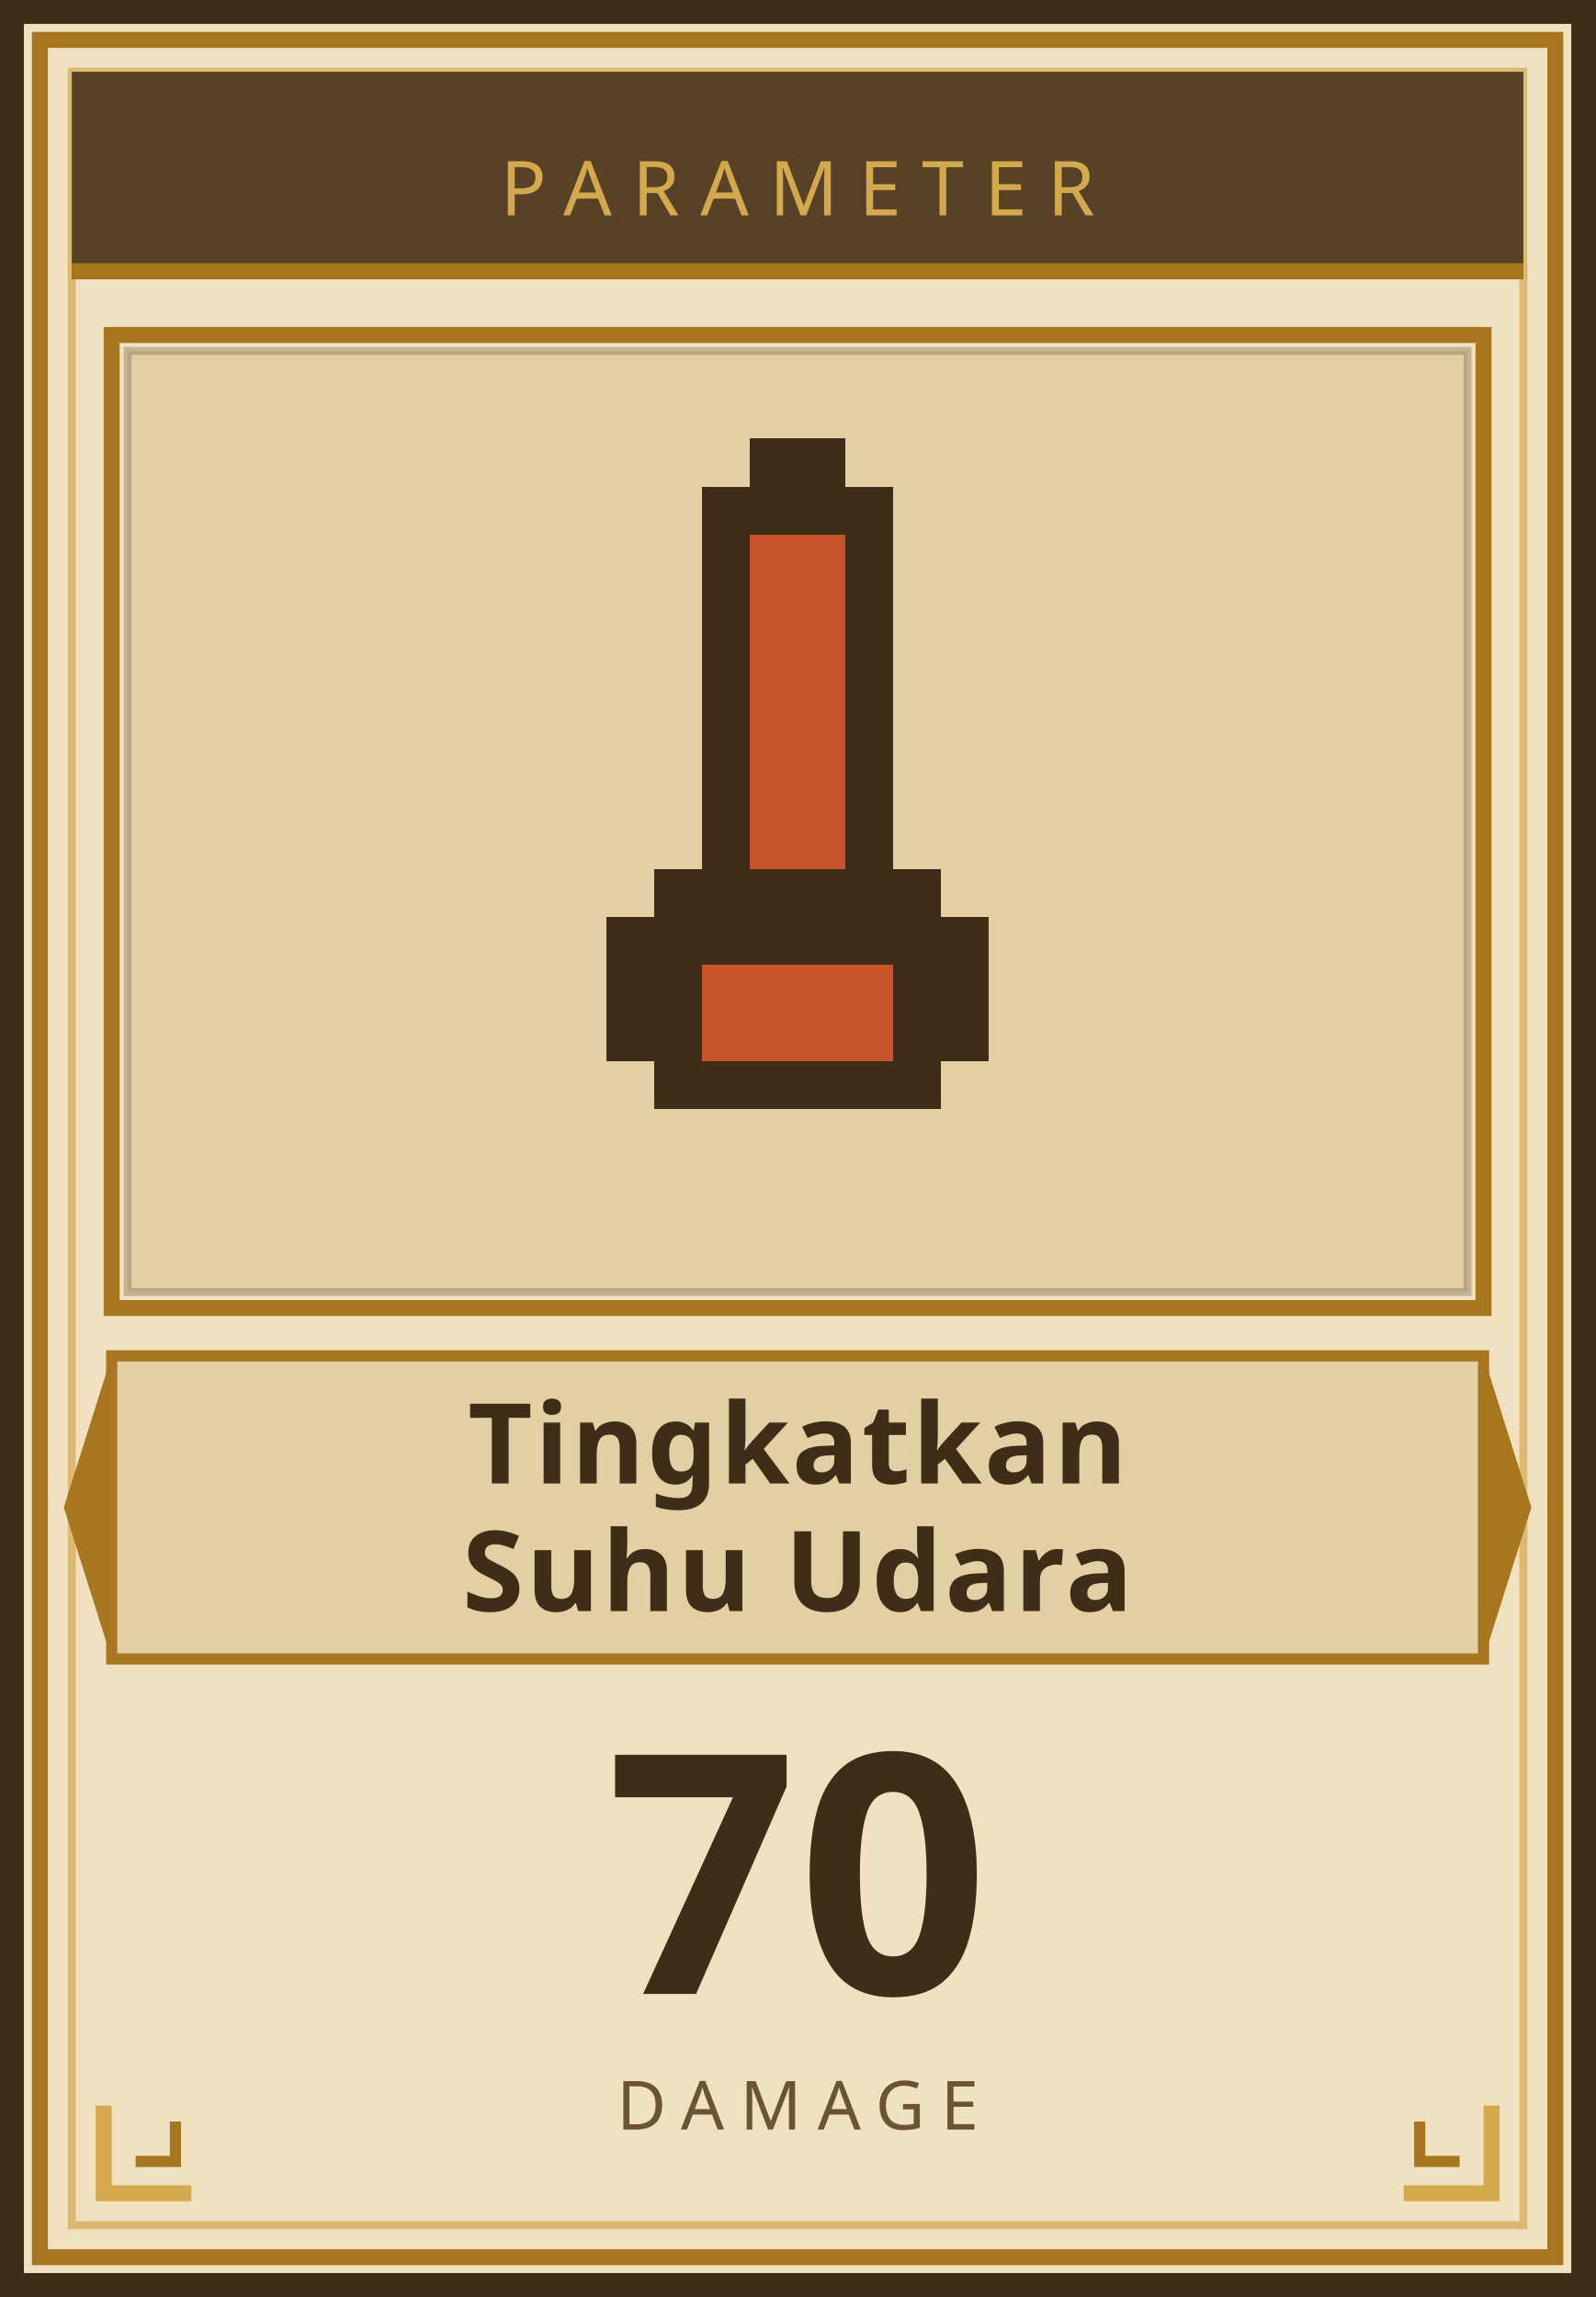
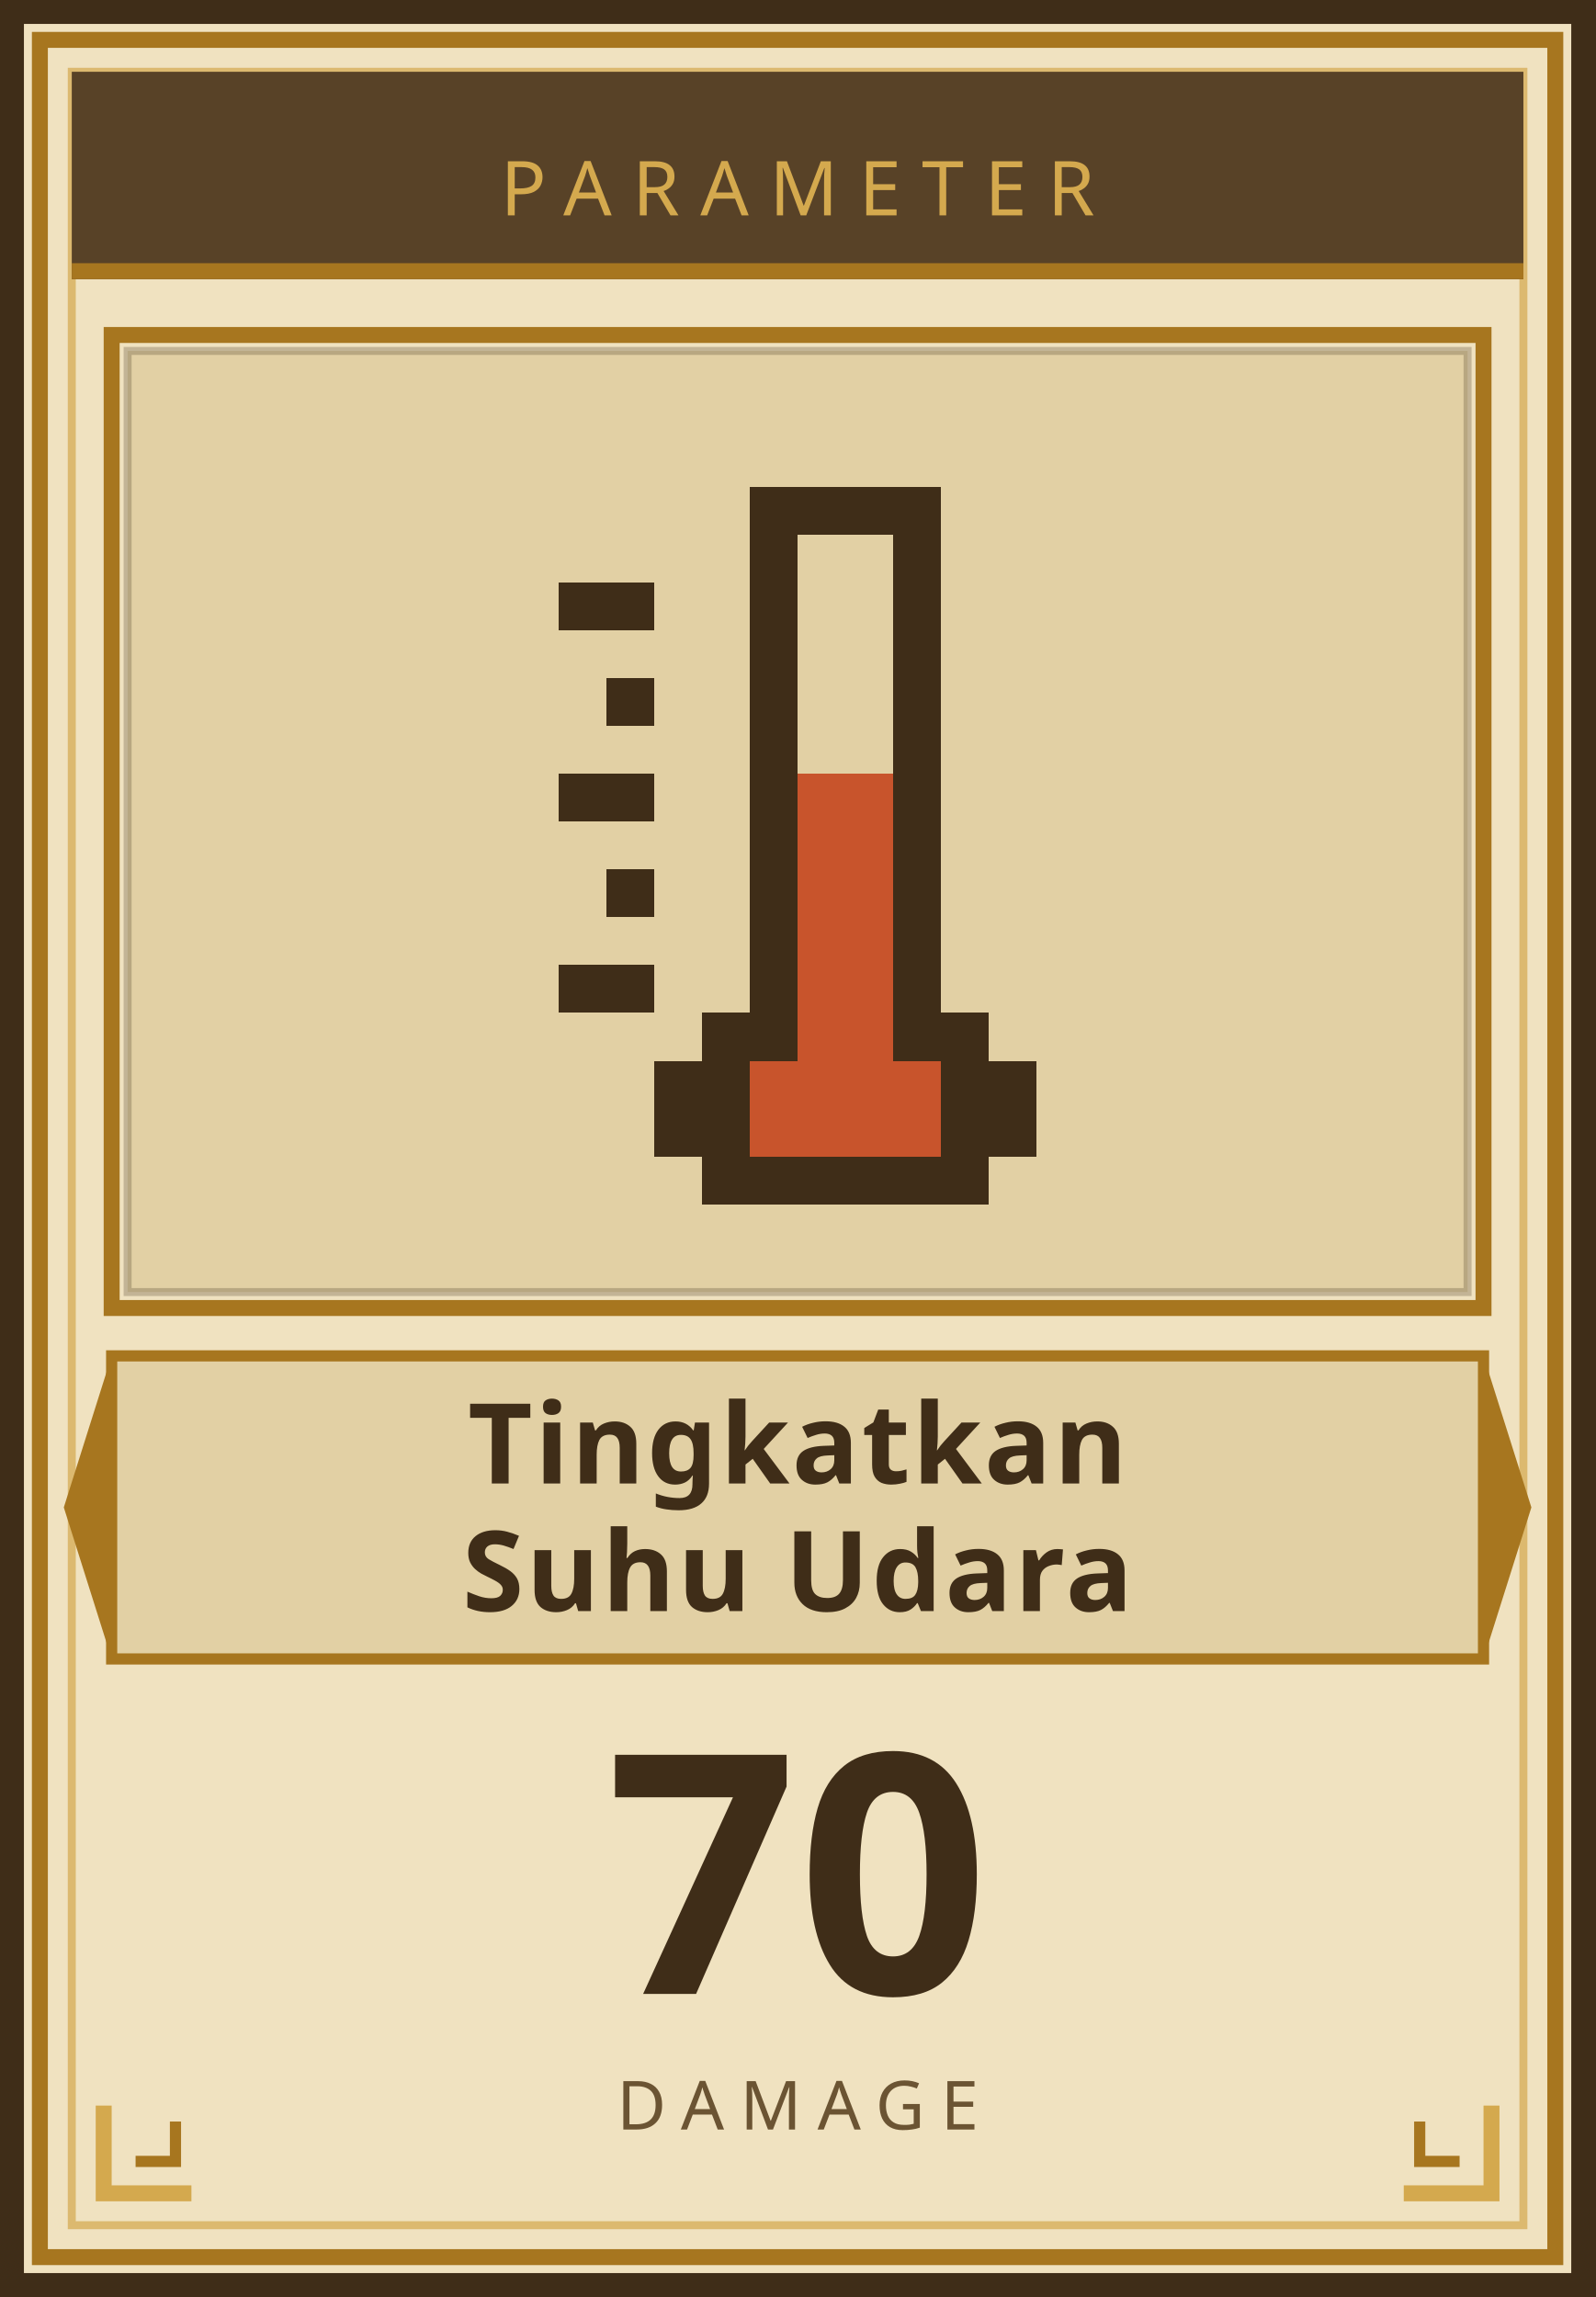
<svg xmlns="http://www.w3.org/2000/svg" width="200" height="288" viewBox="0 0 200 288">
  <defs>
    <clipPath id="kotak-suhu-naik">
      <rect x="16" y="44" width="168" height="118" />
    </clipPath>
  </defs>
  <rect x="0" y="0" width="200" height="288" fill="#f0e2c0" />
  <rect x="0" y="0" width="200" height="288" fill="none" stroke="#3f2d18" stroke-width="6" />
  <rect x="5" y="5" width="190" height="278" fill="none" stroke="#a7761f" stroke-width="2" />
  <rect x="9" y="9" width="182" height="270" fill="none" stroke="#d4a94e" stroke-width="1" stroke-opacity=".7" />
  <path d="M13 24L13 13L24 13" fill="none" stroke="#d4a94e" stroke-width="2" />
  <path d="M17 17l5 0l0 5" fill="none" stroke="#a7761f" stroke-width="1.4" />
  <path d="M187 24L187 13L176 13" fill="none" stroke="#d4a94e" stroke-width="2" />
  <path d="M183 17l-5 0l0 5" fill="none" stroke="#a7761f" stroke-width="1.4" />
  <path d="M13 264L13 275L24 275" fill="none" stroke="#d4a94e" stroke-width="2" />
  <path d="M17 271l5 0l0 -5" fill="none" stroke="#a7761f" stroke-width="1.4" />
  <path d="M187 264L187 275L176 275" fill="none" stroke="#d4a94e" stroke-width="2" />
  <path d="M183 271l-5 0l0 -5" fill="none" stroke="#a7761f" stroke-width="1.4" />
  <rect x="9" y="9" width="182" height="26" fill="#584227" />
  <rect x="9" y="33" width="182" height="2" fill="#a7761f" />
  <text x="100.0" y="27" text-anchor="middle" fill="#d4a94e" font-family="Geologica,system-ui,sans-serif" font-size="9.5" font-weight="500" letter-spacing="2.6">PARAMETER</text>
  <rect x="16" y="44" width="168" height="118" fill="#e2d0a4" />
  <g clip-path="url(#kotak-suhu-naik)">
    <g shape-rendering="crispEdges">
-       <rect x="94.00" y="55.00" width="12.00" height="6.00" fill="#3f2d18" />
-       <rect x="88.00" y="61.00" width="24.00" height="6.00" fill="#3f2d18" />
-       <rect x="88.00" y="67.00" width="6.00" height="6.00" fill="#3f2d18" />
-       <rect x="94.00" y="67.00" width="12.00" height="6.00" fill="#c8542c" />
-       <rect x="106.00" y="67.00" width="6.00" height="6.00" fill="#3f2d18" />
-       <rect x="88.00" y="73.00" width="6.00" height="6.00" fill="#3f2d18" />
-       <rect x="94.00" y="73.00" width="12.00" height="6.00" fill="#c8542c" />
-       <rect x="106.00" y="73.00" width="6.00" height="6.00" fill="#3f2d18" />
-       <rect x="88.00" y="79.00" width="6.00" height="6.00" fill="#3f2d18" />
-       <rect x="94.00" y="79.00" width="12.00" height="6.00" fill="#c8542c" />
-       <rect x="106.00" y="79.00" width="6.00" height="6.00" fill="#3f2d18" />
-       <rect x="88.00" y="85.00" width="6.00" height="6.00" fill="#3f2d18" />
-       <rect x="94.00" y="85.00" width="12.00" height="6.00" fill="#c8542c" />
-       <rect x="106.00" y="85.00" width="6.00" height="6.00" fill="#3f2d18" />
-       <rect x="88.00" y="91.00" width="6.00" height="6.00" fill="#3f2d18" />
-       <rect x="94.00" y="91.00" width="12.00" height="6.00" fill="#c8542c" />
-       <rect x="106.00" y="91.00" width="6.00" height="6.00" fill="#3f2d18" />
-       <rect x="88.00" y="97.00" width="6.00" height="6.00" fill="#3f2d18" />
-       <rect x="94.00" y="97.00" width="12.00" height="6.00" fill="#c8542c" />
-       <rect x="106.00" y="97.00" width="6.00" height="6.00" fill="#3f2d18" />
-       <rect x="88.00" y="103.00" width="6.00" height="6.00" fill="#3f2d18" />
-       <rect x="94.00" y="103.00" width="12.00" height="6.00" fill="#c8542c" />
-       <rect x="106.00" y="103.00" width="6.00" height="6.00" fill="#3f2d18" />
-       <rect x="82.00" y="109.00" width="36.00" height="6.00" fill="#3f2d18" />
-       <rect x="76.00" y="115.00" width="48.00" height="6.00" fill="#3f2d18" />
-       <rect x="76.00" y="121.00" width="12.00" height="6.00" fill="#3f2d18" />
-       <rect x="88.00" y="121.00" width="24.00" height="6.00" fill="#c8542c" />
-       <rect x="112.00" y="121.00" width="12.00" height="6.00" fill="#3f2d18" />
-       <rect x="76.00" y="127.00" width="12.00" height="6.00" fill="#3f2d18" />
-       <rect x="88.00" y="127.00" width="24.00" height="6.00" fill="#c8542c" />
+       <rect x="94.00" y="61.00" width="24.00" height="6.00" fill="#3f2d18" />
+       <rect x="94.00" y="67.00" width="6.00" height="6.00" fill="#3f2d18" />
+       <rect x="112.00" y="67.00" width="6.00" height="6.00" fill="#3f2d18" />
+       <rect x="70.00" y="73.00" width="12.00" height="6.00" fill="#3f2d18" />
+       <rect x="94.00" y="73.00" width="6.00" height="6.00" fill="#3f2d18" />
+       <rect x="112.00" y="73.00" width="6.00" height="6.00" fill="#3f2d18" />
+       <rect x="94.00" y="79.00" width="6.00" height="6.00" fill="#3f2d18" />
+       <rect x="112.00" y="79.00" width="6.00" height="6.00" fill="#3f2d18" />
+       <rect x="76.00" y="85.00" width="6.00" height="6.00" fill="#3f2d18" />
+       <rect x="94.00" y="85.00" width="6.00" height="6.00" fill="#3f2d18" />
+       <rect x="112.00" y="85.00" width="6.00" height="6.00" fill="#3f2d18" />
+       <rect x="94.00" y="91.00" width="6.00" height="6.00" fill="#3f2d18" />
+       <rect x="112.00" y="91.00" width="6.00" height="6.00" fill="#3f2d18" />
+       <rect x="70.00" y="97.00" width="12.00" height="6.00" fill="#3f2d18" />
+       <rect x="94.00" y="97.00" width="6.00" height="6.00" fill="#3f2d18" />
+       <rect x="100.00" y="97.00" width="12.00" height="6.00" fill="#c8542c" />
+       <rect x="112.00" y="97.00" width="6.00" height="6.00" fill="#3f2d18" />
+       <rect x="94.00" y="103.00" width="6.00" height="6.00" fill="#3f2d18" />
+       <rect x="100.00" y="103.00" width="12.00" height="6.00" fill="#c8542c" />
+       <rect x="112.00" y="103.00" width="6.00" height="6.00" fill="#3f2d18" />
+       <rect x="76.00" y="109.00" width="6.00" height="6.00" fill="#3f2d18" />
+       <rect x="94.00" y="109.00" width="6.00" height="6.00" fill="#3f2d18" />
+       <rect x="100.00" y="109.00" width="12.00" height="6.00" fill="#c8542c" />
+       <rect x="112.00" y="109.00" width="6.00" height="6.00" fill="#3f2d18" />
+       <rect x="94.00" y="115.00" width="6.00" height="6.00" fill="#3f2d18" />
+       <rect x="100.00" y="115.00" width="12.00" height="6.00" fill="#c8542c" />
+       <rect x="112.00" y="115.00" width="6.00" height="6.00" fill="#3f2d18" />
+       <rect x="70.00" y="121.00" width="12.00" height="6.00" fill="#3f2d18" />
+       <rect x="94.00" y="121.00" width="6.00" height="6.00" fill="#3f2d18" />
+       <rect x="100.00" y="121.00" width="12.00" height="6.00" fill="#c8542c" />
+       <rect x="112.00" y="121.00" width="6.00" height="6.00" fill="#3f2d18" />
+       <rect x="88.00" y="127.00" width="12.00" height="6.00" fill="#3f2d18" />
+       <rect x="100.00" y="127.00" width="12.00" height="6.00" fill="#c8542c" />
      <rect x="112.00" y="127.00" width="12.00" height="6.00" fill="#3f2d18" />
-       <rect x="82.00" y="133.00" width="36.00" height="6.00" fill="#3f2d18" />
+       <rect x="82.00" y="133.00" width="12.00" height="6.00" fill="#3f2d18" />
+       <rect x="94.00" y="133.00" width="24.00" height="6.00" fill="#c8542c" />
+       <rect x="118.00" y="133.00" width="12.00" height="6.00" fill="#3f2d18" />
+       <rect x="82.00" y="139.00" width="12.00" height="6.00" fill="#3f2d18" />
+       <rect x="94.00" y="139.00" width="24.00" height="6.00" fill="#c8542c" />
+       <rect x="118.00" y="139.00" width="12.00" height="6.00" fill="#3f2d18" />
+       <rect x="88.00" y="145.00" width="36.00" height="6.00" fill="#3f2d18" />
    </g>
  </g>
  <rect x="14" y="42" width="172" height="122" fill="none" stroke="#a7761f" stroke-width="2" />
  <rect x="16" y="44" width="168" height="118" fill="none" stroke="#3f2d18" stroke-opacity=".25" />
  <rect x="14" y="170" width="172" height="38" fill="#e2d0a4" />
  <rect x="14" y="170" width="172" height="38" fill="none" stroke="#a7761f" stroke-width="1.4" />
  <path d="M14 170l-6 19l6 19z" fill="#a7761f" />
  <path d="M186 170l6 19l-6 19z" fill="#a7761f" />
  <text x="100.0" y="186.0" text-anchor="middle" fill="#3f2d18" font-family="Geologica,system-ui,sans-serif" font-size="14" font-weight="600" letter-spacing="0.3">Tingkatkan</text>
  <text x="100.0" y="202.0" text-anchor="middle" fill="#3f2d18" font-family="Geologica,system-ui,sans-serif" font-size="14" font-weight="600" letter-spacing="0.3">Suhu Udara</text>
  <text x="100.0" y="250" text-anchor="middle" fill="#3f2d18" font-family="Geologica,system-ui,sans-serif" font-size="42" font-weight="600">70</text>
  <text x="100.0" y="267" text-anchor="middle" fill="#6b5433" font-family="Geologica,system-ui,sans-serif" font-size="8.5" font-weight="400" letter-spacing="2">DAMAGE</text>
</svg>
